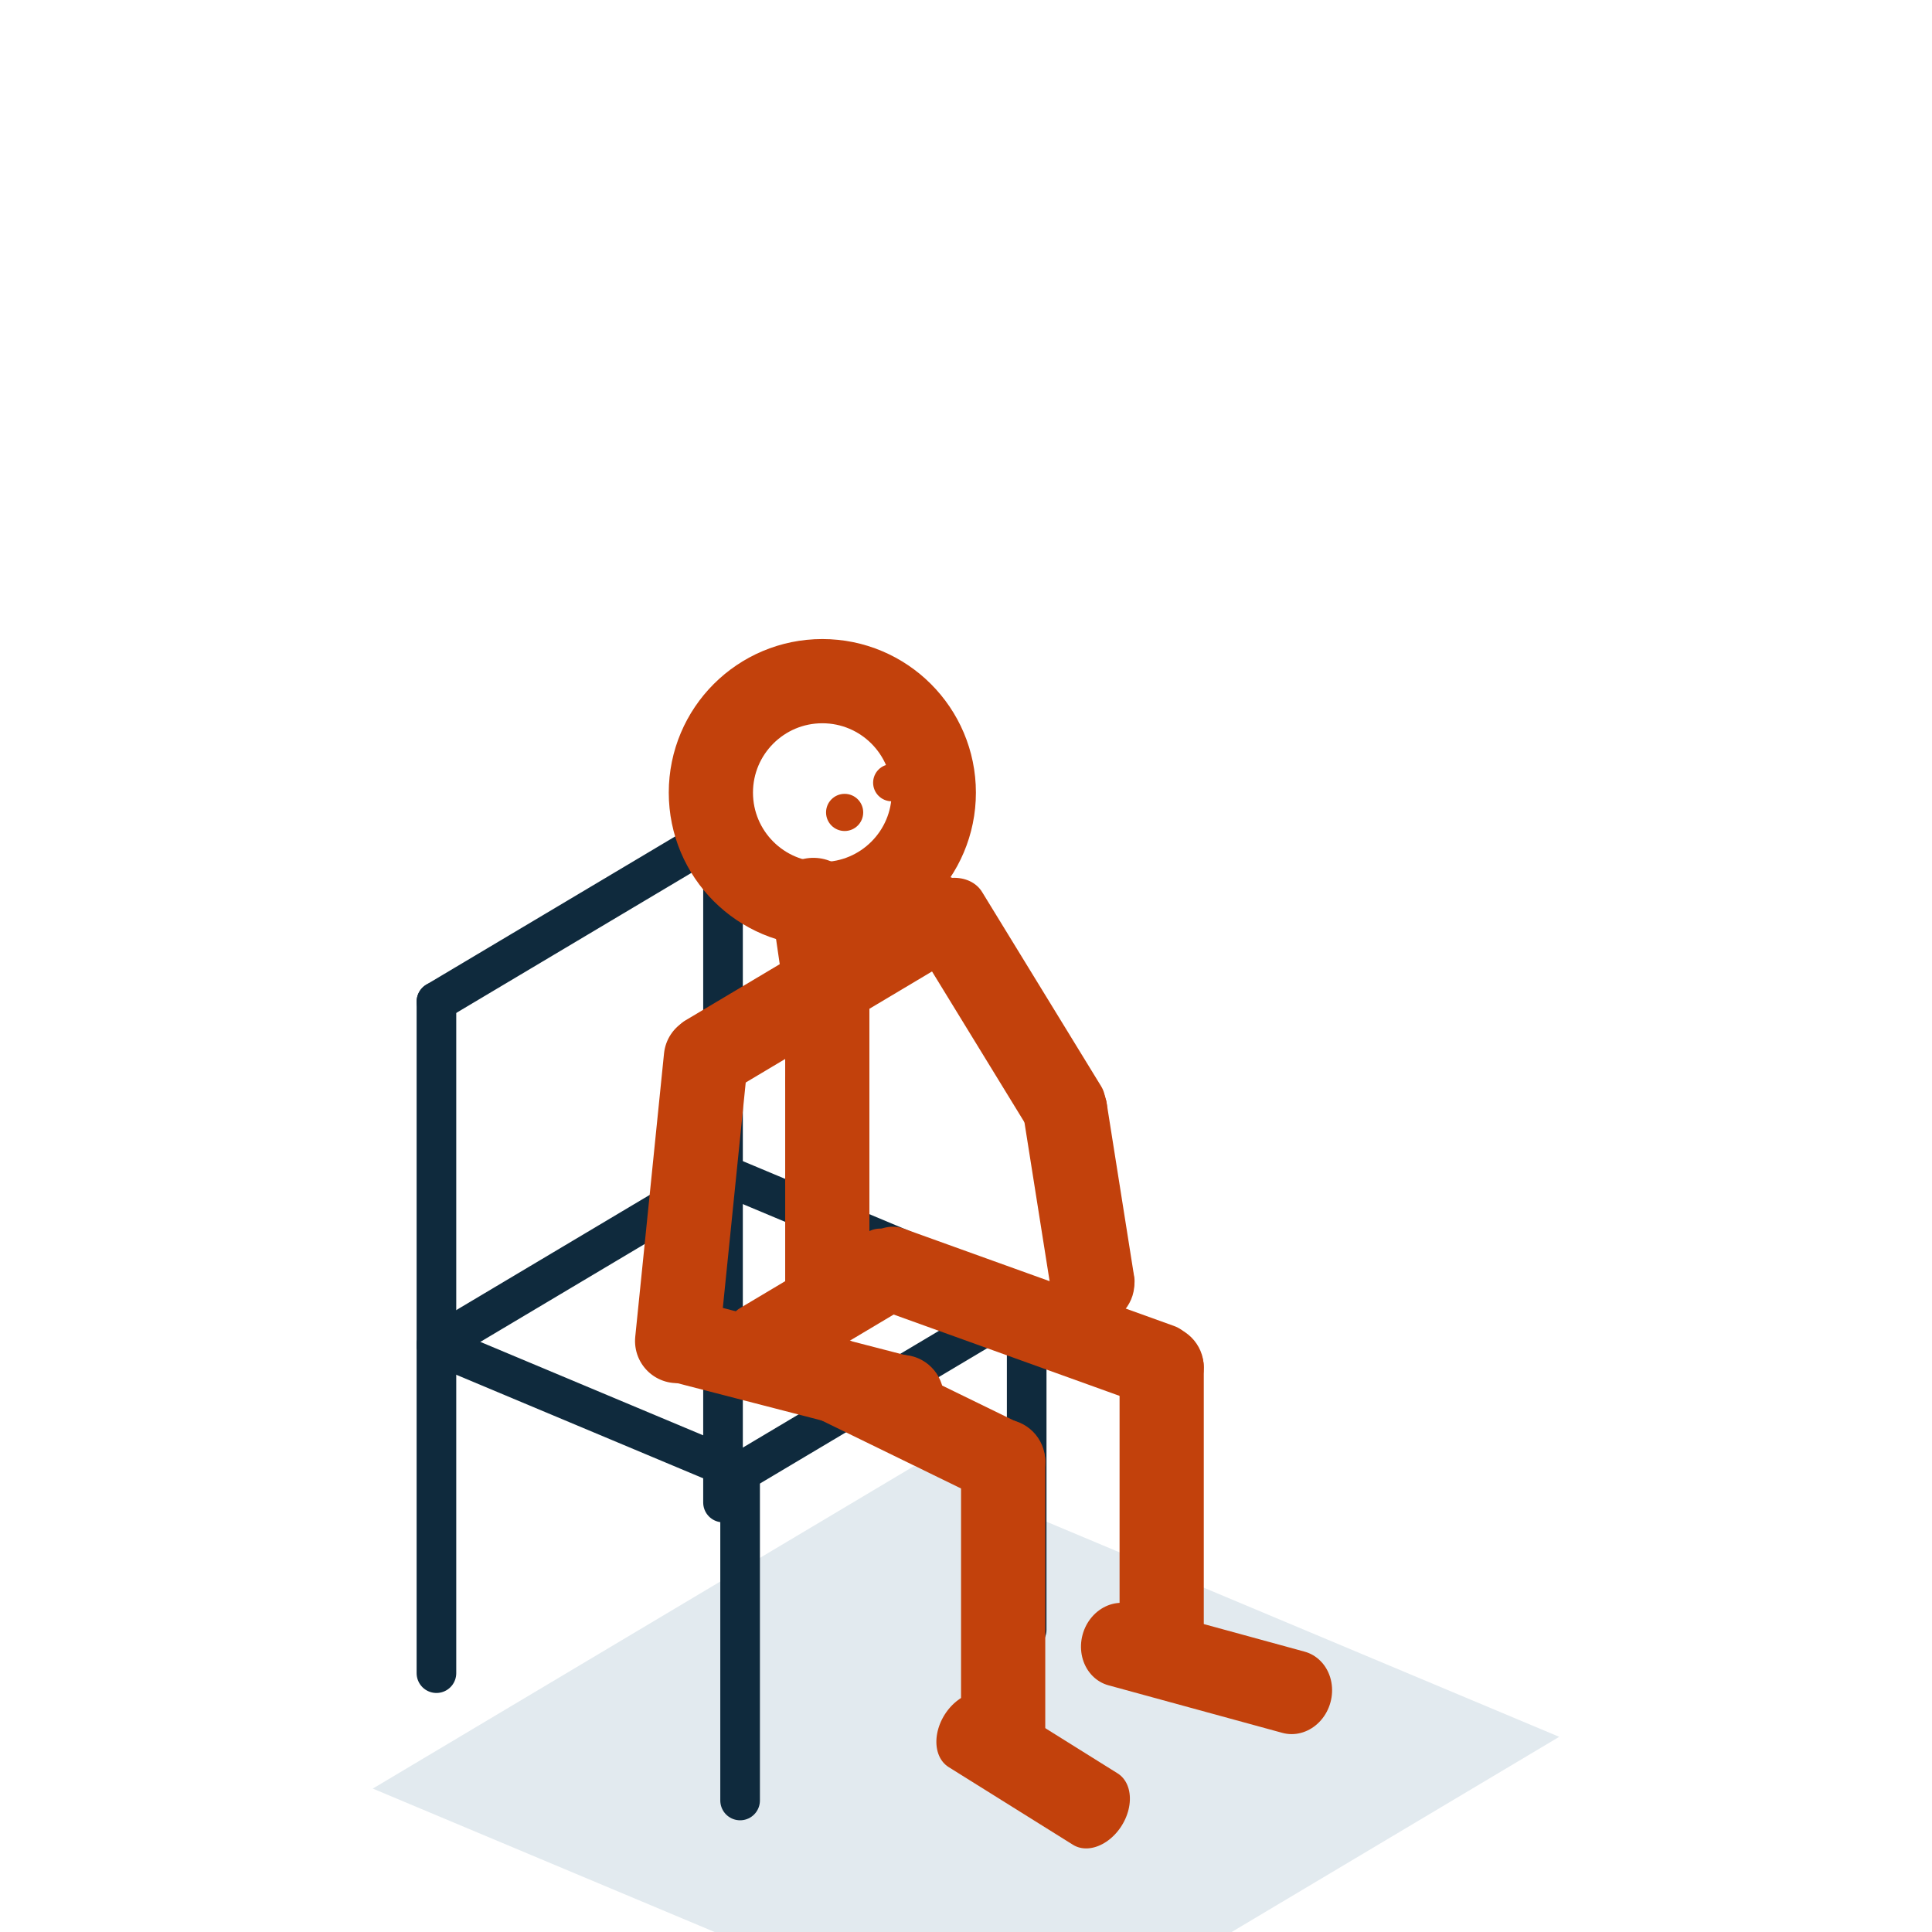
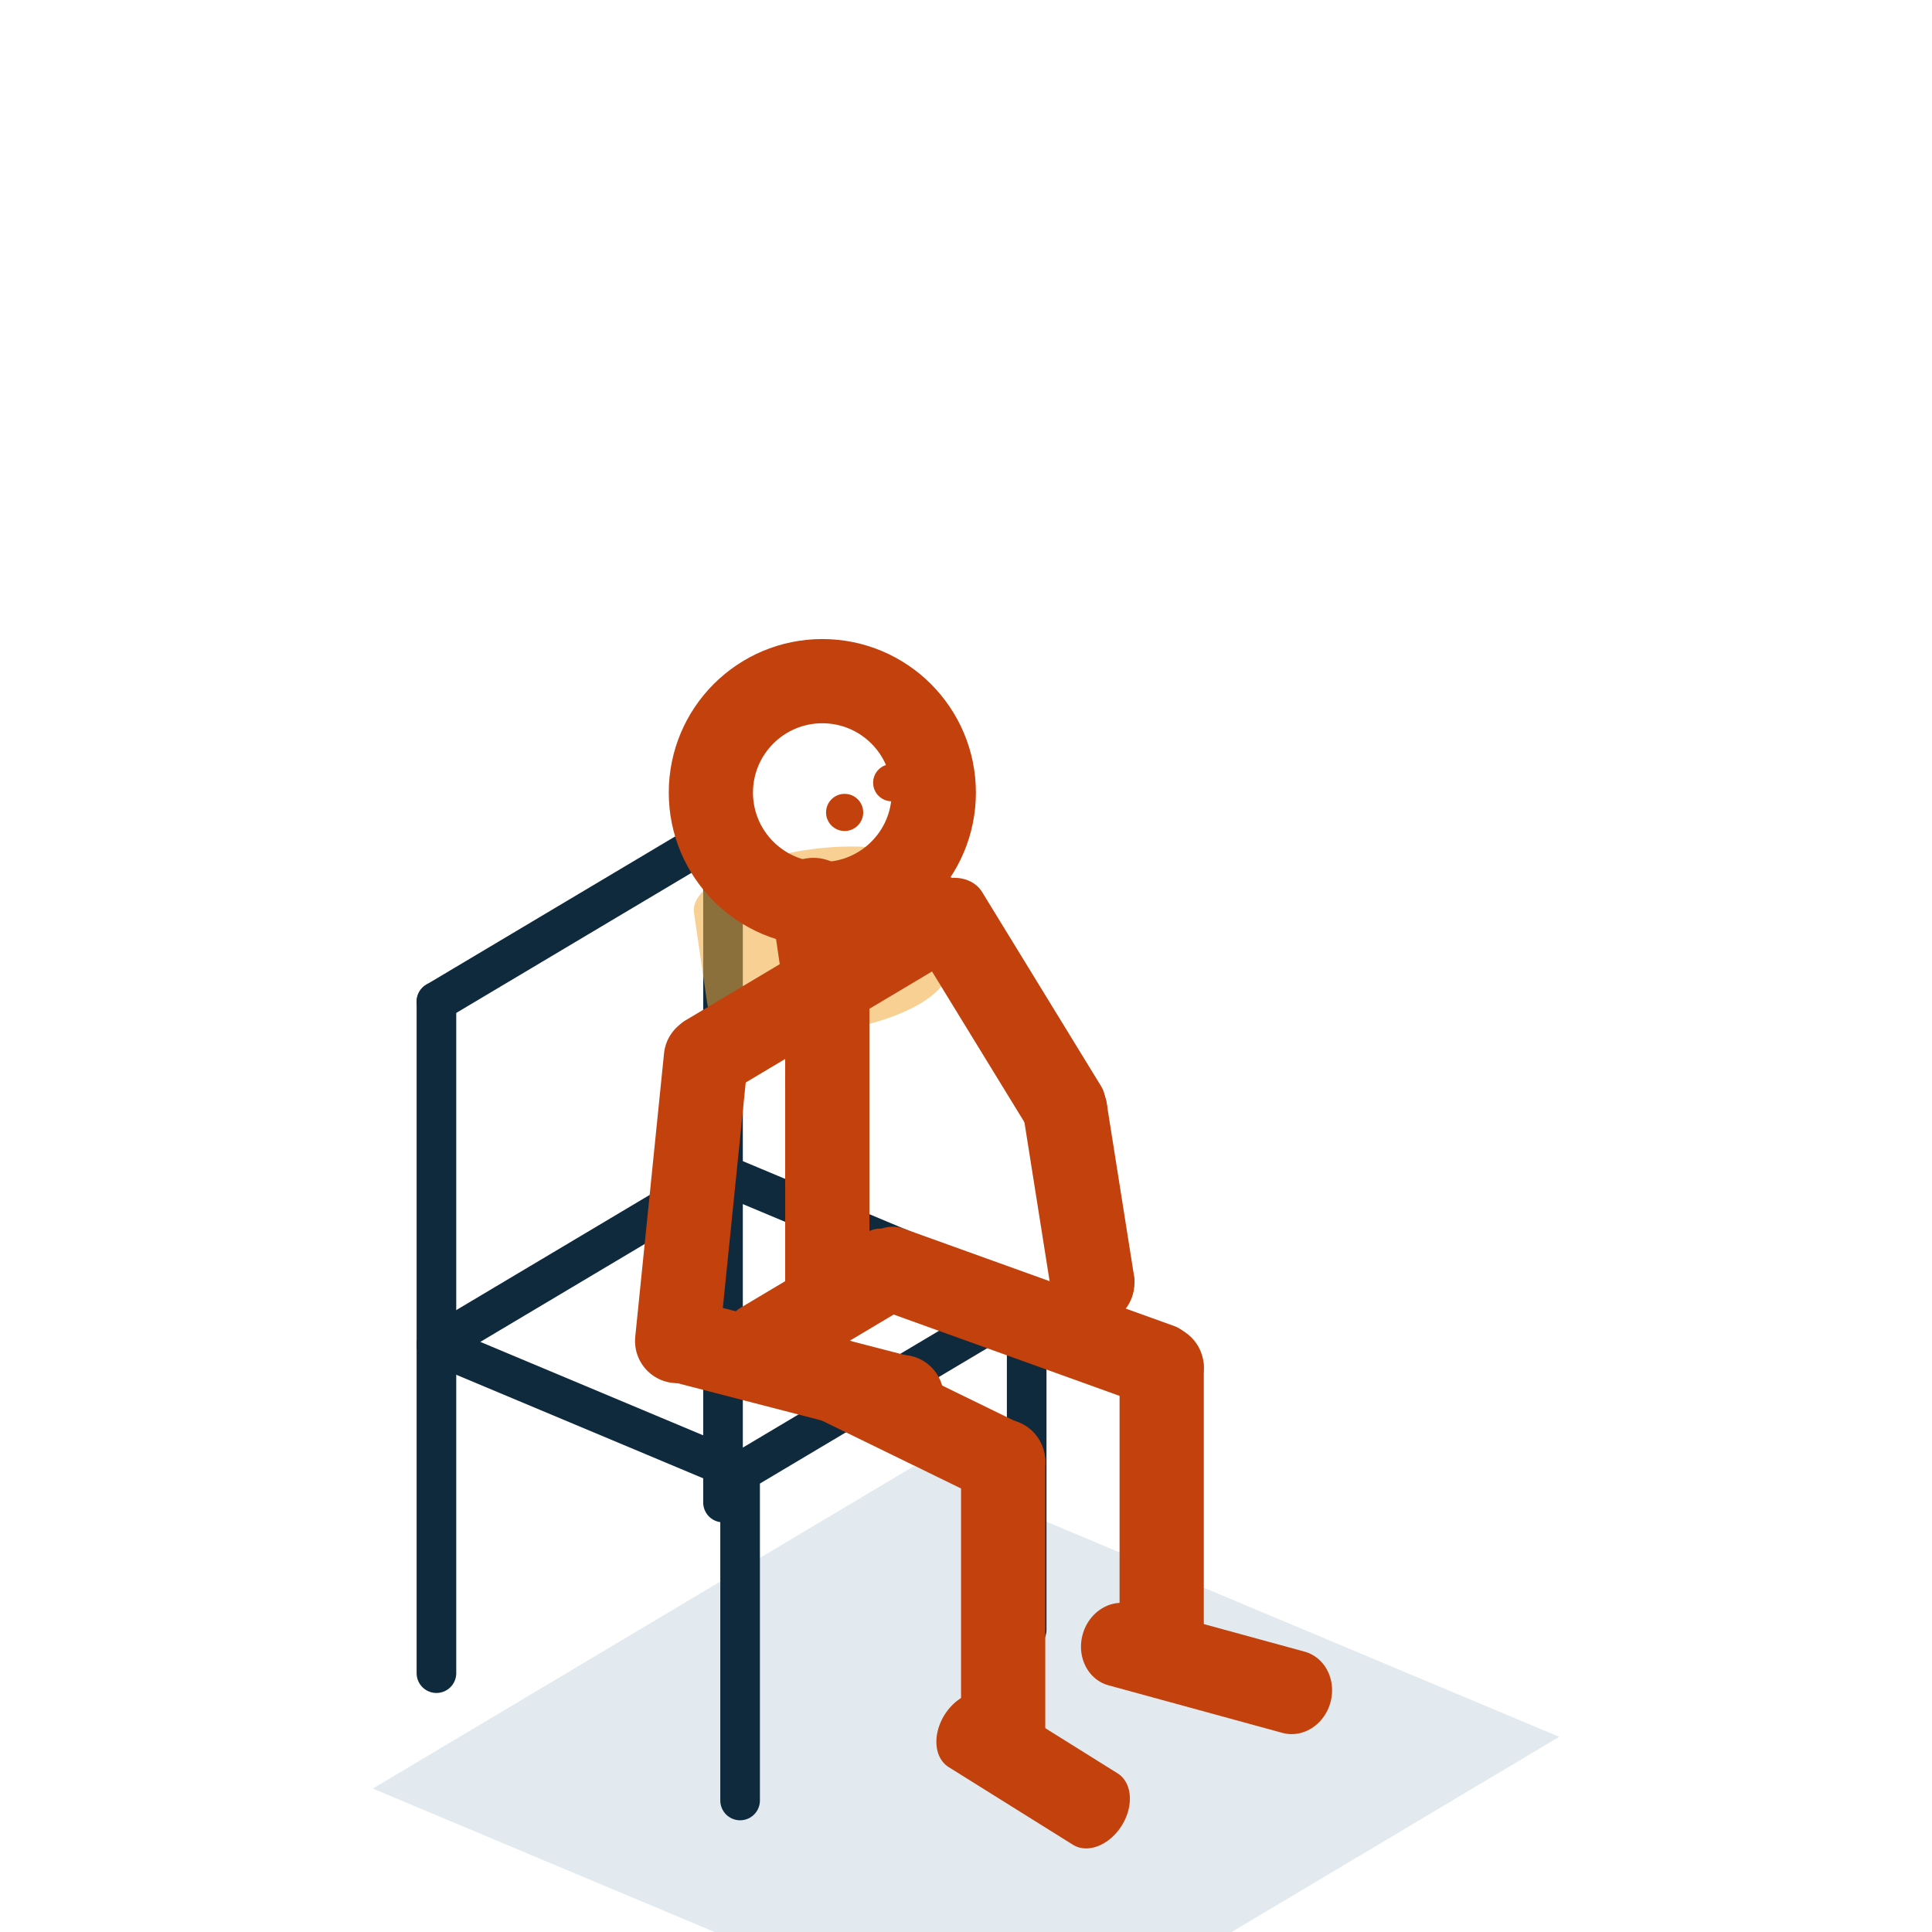
<svg xmlns="http://www.w3.org/2000/svg" class="ex ex-retraccion-cervical-iso" width="64" height="64" viewBox="-7 -15 78 78" fill="none" stroke="#C2410C" stroke-width="3.4" stroke-linecap="round" stroke-linejoin="round" role="img" aria-label="Retracción cervical — vista isométrica">
  <style>
.ex-retraccion-cervical-iso *{transform-box:view-box;transform-origin:0 0}
+ .ex-retraccion-cervical-iso .k-glow0{transform:translate(26.4px,24.8px) rotate(-188.3deg) scale(0.98,0.37);animation:retraccion-cervical-iso-glow0 4.4s linear infinite}
+ @keyframes retraccion-cervical-iso-glow0{0%{transform:translate(26.4px,24.8px) rotate(-170.5deg) scale(0,0.32)}10.98%{transform:translate(26.4px,24.8px) rotate(-170.5deg) scale(0,0.32)}12.88%{transform:translate(26.4px,24.8px) rotate(-170.6deg) scale(0,0.32)}14.77%{transform:translate(26.4px,24.8px) rotate(-171.1deg) scale(0,0.32)}16.67%{transform:translate(26.4px,24.8px) rotate(-172.8deg) scale(0,0.33)}18.56%{transform:translate(26.4px,24.8px) rotate(-175.9deg) scale(0,0.34)}20.45%{transform:translate(26.4px,24.8px) rotate(-180deg) scale(0,0.35)}22.35%{transform:translate(26.4px,24.8px) rotate(-183.8deg) scale(0,0.36)}24.24%{transform:translate(26.4px,24.8px) rotate(-186.5deg) scale(0,0.36)}26.14%{transform:translate(26.4px,24.8px) rotate(-187.9deg) scale(0,0.37)}28.03%{transform:translate(26.4px,24.8px) rotate(-188.3deg) scale(0,0.37)}31.82%{transform:translate(26.4px,24.8px) rotate(-188.3deg) scale(0,0.37)}35.61%{transform:translate(26.4px,24.8px) rotate(-188.3deg) scale(0.57,0.37)}39.39%{transform:translate(26.4px,24.8px) rotate(-188.3deg) scale(0.98,0.37)}43.18%{transform:translate(26.4px,24.8px) rotate(-188.3deg) scale(0.85,0.37)}46.97%{transform:translate(26.4px,24.8px) rotate(-188.3deg) scale(0.72,0.37)}50.76%{transform:translate(26.4px,24.8px) rotate(-188.3deg) scale(0.72,0.37)}54.55%{transform:translate(26.4px,24.8px) rotate(-188.3deg) scale(0.85,0.37)}58.33%{transform:translate(26.4px,24.8px) rotate(-188.3deg) scale(0.98,0.37)}62.12%{transform:translate(26.4px,24.8px) rotate(-188.3deg) scale(0.98,0.37)}65.91%{transform:translate(26.4px,24.8px) rotate(-188.3deg) scale(0.85,0.37)}69.7%{transform:translate(26.4px,24.8px) rotate(-188.3deg) scale(0.72,0.37)}73.48%{transform:translate(26.4px,24.8px) rotate(-188.3deg) scale(0.42,0.37)}77.27%{transform:translate(26.4px,24.8px) rotate(-188.3deg) scale(0,0.37)}81.06%{transform:translate(26.4px,24.8px) rotate(-188.3deg) scale(0,0.37)}82.95%{transform:translate(26.4px,24.8px) rotate(-187.9deg) scale(0,0.37)}84.85%{transform:translate(26.4px,24.8px) rotate(-186.5deg) scale(0,0.36)}86.74%{transform:translate(26.4px,24.8px) rotate(-183.8deg) scale(0,0.36)}88.64%{transform:translate(26.4px,24.8px) rotate(-180deg) scale(0,0.35)}90.53%{transform:translate(26.4px,24.8px) rotate(-175.9deg) scale(0,0.34)}92.42%{transform:translate(26.4px,24.8px) rotate(-172.8deg) scale(0,0.33)}94.32%{transform:translate(26.4px,24.8px) rotate(-171.1deg) scale(0,0.32)}96.21%{transform:translate(26.4px,24.8px) rotate(-170.6deg) scale(0,0.32)}98.11%{transform:translate(26.4px,24.8px) rotate(-170.5deg) scale(0,0.32)}100%{transform:translate(26.4px,24.8px) rotate(-170.5deg) scale(0,0.32)}}
.ex-retraccion-cervical-iso .k-elbow-l{transform:translate(36px,29.8px)}
.ex-retraccion-cervical-iso .k-foot-l{transform:translate(38.2px,51.4px) rotate(-74.7deg) scaleY(0.91)}
.ex-retraccion-cervical-iso .k-fore-l{transform:translate(36px,29.8px) rotate(-9deg) scaleY(0.75)}
.ex-retraccion-cervical-iso .k-upper-l{transform:translate(31.2px,21.9px) rotate(-31.5deg) scaleY(0.8)}
.ex-retraccion-cervical-iso .k-pelvis{transform:translate(28.9px,36.2px) rotate(59.2deg) scaleY(0.75)}
.ex-retraccion-cervical-iso .k-thigh-l{transform:translate(28.9px,36.2px) rotate(-70.2deg) scaleY(0.86)}
.ex-retraccion-cervical-iso .k-shin-l{transform:translate(39.9px,40.2px) rotate(0deg) scaleY(0.87)}
.ex-retraccion-cervical-iso .k-spine0{transform:translate(26.4px,32.6px) rotate(0deg) scaleY(0.87)}
.ex-retraccion-cervical-iso .k-hand-l{transform:translate(37.1px,36.8px)}
.ex-retraccion-cervical-iso .k-spine1{transform:translate(26.4px,28.7px) rotate(0deg) scaleY(0.87)}
.ex-retraccion-cervical-iso .k-knee-l{transform:translate(39.9px,40.2px)}
.ex-retraccion-cervical-iso .k-foot-r{transform:translate(32.2px,54.9px) rotate(-58deg) scaleY(0.74)}
.ex-retraccion-cervical-iso .k-spine2{transform:translate(26.4px,24.8px) rotate(0deg) scaleY(0.87)}
.ex-retraccion-cervical-iso .k-thigh-r{transform:translate(23.8px,39.3px) rotate(-64deg) scaleY(0.8)}
.ex-retraccion-cervical-iso .k-shin-r{transform:translate(33.5px,44px) rotate(0deg) scaleY(0.87)}
.ex-retraccion-cervical-iso .k-shoulders{transform:translate(31.2px,21.9px) rotate(59.2deg) scaleY(0.75)}
- .ex-retraccion-cervical-iso .k-neck{transform:translate(25.8px,21.2px) rotate(-8.3deg) scaleY(0.92);animation:retraccion-cervical-iso-neck 3.9s linear infinite}
- @keyframes retraccion-cervical-iso-neck{0%{transform:translate(26.9px,21.6px) rotate(9.5deg) scaleY(0.81)}12.39%{transform:translate(26.9px,21.6px) rotate(9.5deg) scaleY(0.81)}14.53%{transform:translate(26.9px,21.6px) rotate(9.4deg) scaleY(0.81)}16.67%{transform:translate(26.9px,21.6px) rotate(8.9deg) scaleY(0.81)}18.8%{transform:translate(26.8px,21.5px) rotate(7.2deg) scaleY(0.82)}20.94%{transform:translate(26.6px,21.4px) rotate(4.1deg) scaleY(0.84)}23.08%{transform:translate(26.4px,21.3px) rotate(0deg) scaleY(0.87)}25.21%{transform:translate(26.1px,21.2px) rotate(-3.8deg) scaleY(0.89)}27.35%{transform:translate(26px,21.2px) rotate(-6.5deg) scaleY(0.91)}29.49%{transform:translate(25.9px,21.2px) rotate(-7.9deg) scaleY(0.92)}31.62%{transform:translate(25.8px,21.2px) rotate(-8.3deg) scaleY(0.92)}78.63%{transform:translate(25.8px,21.2px) rotate(-8.3deg) scaleY(0.92)}80.77%{transform:translate(25.9px,21.2px) rotate(-7.9deg) scaleY(0.92)}82.91%{transform:translate(26px,21.2px) rotate(-6.5deg) scaleY(0.91)}85.04%{transform:translate(26.1px,21.2px) rotate(-3.8deg) scaleY(0.89)}87.18%{transform:translate(26.4px,21.3px) rotate(0deg) scaleY(0.87)}89.32%{transform:translate(26.6px,21.4px) rotate(4.1deg) scaleY(0.84)}91.45%{transform:translate(26.8px,21.5px) rotate(7.2deg) scaleY(0.82)}93.59%{transform:translate(26.9px,21.6px) rotate(8.9deg) scaleY(0.81)}95.73%{transform:translate(26.9px,21.6px) rotate(9.4deg) scaleY(0.81)}97.86%{transform:translate(26.9px,21.6px) rotate(9.5deg) scaleY(0.81)}100%{transform:translate(26.9px,21.6px) rotate(9.5deg) scaleY(0.81)}}
+ .ex-retraccion-cervical-iso .k-neck{transform:translate(25.8px,21.2px) rotate(-8.3deg) scaleY(0.92);animation:retraccion-cervical-iso-neck 4.4s linear infinite}
+ @keyframes retraccion-cervical-iso-neck{0%{transform:translate(26.9px,21.6px) rotate(9.5deg) scaleY(0.81)}10.98%{transform:translate(26.9px,21.6px) rotate(9.5deg) scaleY(0.81)}12.88%{transform:translate(26.9px,21.6px) rotate(9.4deg) scaleY(0.81)}14.77%{transform:translate(26.9px,21.6px) rotate(8.9deg) scaleY(0.81)}16.67%{transform:translate(26.8px,21.5px) rotate(7.2deg) scaleY(0.82)}18.56%{transform:translate(26.6px,21.4px) rotate(4.1deg) scaleY(0.84)}20.45%{transform:translate(26.4px,21.3px) rotate(0deg) scaleY(0.87)}22.35%{transform:translate(26.1px,21.2px) rotate(-3.8deg) scaleY(0.89)}24.24%{transform:translate(26px,21.2px) rotate(-6.5deg) scaleY(0.91)}26.14%{transform:translate(25.9px,21.2px) rotate(-7.9deg) scaleY(0.92)}28.03%{transform:translate(25.8px,21.2px) rotate(-8.3deg) scaleY(0.92)}81.06%{transform:translate(25.8px,21.2px) rotate(-8.3deg) scaleY(0.92)}82.95%{transform:translate(25.9px,21.2px) rotate(-7.9deg) scaleY(0.92)}84.85%{transform:translate(26px,21.2px) rotate(-6.5deg) scaleY(0.91)}86.74%{transform:translate(26.1px,21.2px) rotate(-3.8deg) scaleY(0.89)}88.64%{transform:translate(26.4px,21.3px) rotate(0deg) scaleY(0.87)}90.53%{transform:translate(26.6px,21.4px) rotate(4.1deg) scaleY(0.84)}92.42%{transform:translate(26.8px,21.5px) rotate(7.2deg) scaleY(0.82)}94.32%{transform:translate(26.9px,21.6px) rotate(8.9deg) scaleY(0.81)}96.21%{transform:translate(26.9px,21.6px) rotate(9.4deg) scaleY(0.81)}98.11%{transform:translate(26.9px,21.6px) rotate(9.5deg) scaleY(0.81)}100%{transform:translate(26.9px,21.6px) rotate(9.5deg) scaleY(0.81)}}
.ex-retraccion-cervical-iso .k-hand-r{transform:translate(29.4px,41.4px)}
.ex-retraccion-cervical-iso .k-fore-r{transform:translate(20.4px,39.1px) rotate(-75.5deg) scaleY(0.98)}
.ex-retraccion-cervical-iso .k-knee-r{transform:translate(33.5px,44px)}
.ex-retraccion-cervical-iso .k-elbow-r{transform:translate(20.4px,39.1px)}
.ex-retraccion-cervical-iso .k-upper-r{transform:translate(21.5px,27.7px) rotate(5.8deg)}
- .ex-retraccion-cervical-iso .k-head{transform:translate(26.2px,17px);animation:retraccion-cervical-iso-head 3.9s linear infinite}
- @keyframes retraccion-cervical-iso-head{0%{transform:translate(26.9px,17.3px)}16.67%{transform:translate(26.9px,17.3px)}18.8%{transform:translate(26.8px,17.2px)}20.94%{transform:translate(26.7px,17.2px)}23.08%{transform:translate(26.6px,17.1px)}25.21%{transform:translate(26.4px,17px)}27.35%{transform:translate(26.3px,17px)}29.49%{transform:translate(26.3px,17px)}31.62%{transform:translate(26.2px,17px)}78.63%{transform:translate(26.2px,17px)}80.77%{transform:translate(26.3px,17px)}82.91%{transform:translate(26.3px,17px)}85.04%{transform:translate(26.4px,17px)}87.18%{transform:translate(26.6px,17.1px)}89.32%{transform:translate(26.7px,17.2px)}91.45%{transform:translate(26.8px,17.2px)}93.59%{transform:translate(26.9px,17.3px)}100%{transform:translate(26.9px,17.3px)}}
- .ex-retraccion-cervical-iso .k-eyeL{transform:translate(29px,16.6px);animation:retraccion-cervical-iso-eyeL 3.9s linear infinite}
- @keyframes retraccion-cervical-iso-eyeL{0%{transform:translate(29.6px,16.7px)}14.53%{transform:translate(29.6px,16.7px)}16.67%{transform:translate(29.6px,16.6px)}18.8%{transform:translate(29.6px,16.6px)}20.94%{transform:translate(29.5px,16.6px)}23.08%{transform:translate(29.3px,16.6px)}25.21%{transform:translate(29.2px,16.6px)}27.35%{transform:translate(29.1px,16.6px)}29.49%{transform:translate(29px,16.6px)}80.77%{transform:translate(29px,16.6px)}82.91%{transform:translate(29.1px,16.6px)}85.04%{transform:translate(29.2px,16.6px)}87.18%{transform:translate(29.3px,16.6px)}89.32%{transform:translate(29.5px,16.6px)}91.45%{transform:translate(29.6px,16.6px)}93.59%{transform:translate(29.6px,16.6px)}95.73%{transform:translate(29.6px,16.7px)}100%{transform:translate(29.6px,16.7px)}}
- .ex-retraccion-cervical-iso .k-eyeR{transform:translate(27.1px,17.8px);animation:retraccion-cervical-iso-eyeR 3.9s linear infinite}
- @keyframes retraccion-cervical-iso-eyeR{0%{transform:translate(27.7px,17.8px)}16.67%{transform:translate(27.7px,17.8px)}18.8%{transform:translate(27.6px,17.8px)}20.94%{transform:translate(27.5px,17.8px)}23.08%{transform:translate(27.4px,17.7px)}25.21%{transform:translate(27.3px,17.7px)}27.35%{transform:translate(27.2px,17.8px)}29.49%{transform:translate(27.1px,17.8px)}80.77%{transform:translate(27.1px,17.8px)}82.91%{transform:translate(27.2px,17.8px)}85.04%{transform:translate(27.3px,17.7px)}87.18%{transform:translate(27.4px,17.7px)}89.32%{transform:translate(27.5px,17.8px)}91.45%{transform:translate(27.6px,17.8px)}93.59%{transform:translate(27.7px,17.8px)}100%{transform:translate(27.7px,17.8px)}}
- .ex-retraccion-cervical-iso .k-face{transform:translate(30.5px,19.3px);animation:retraccion-cervical-iso-face 3.9s linear infinite}
- @keyframes retraccion-cervical-iso-face{0%{transform:translate(31.2px,19.1px)}16.67%{transform:translate(31.2px,19.1px)}18.8%{transform:translate(31.1px,19.1px)}20.94%{transform:translate(31px,19.1px)}23.08%{transform:translate(30.8px,19.1px)}25.21%{transform:translate(30.7px,19.2px)}27.35%{transform:translate(30.6px,19.3px)}29.49%{transform:translate(30.5px,19.3px)}80.77%{transform:translate(30.5px,19.3px)}82.91%{transform:translate(30.6px,19.3px)}85.04%{transform:translate(30.7px,19.2px)}87.18%{transform:translate(30.8px,19.1px)}89.32%{transform:translate(31px,19.1px)}91.45%{transform:translate(31.1px,19.1px)}93.59%{transform:translate(31.2px,19.1px)}100%{transform:translate(31.2px,19.1px)}}
+ .ex-retraccion-cervical-iso .k-head{transform:translate(26.2px,17px);animation:retraccion-cervical-iso-head 4.4s linear infinite}
+ @keyframes retraccion-cervical-iso-head{0%{transform:translate(26.9px,17.3px)}14.77%{transform:translate(26.9px,17.3px)}16.67%{transform:translate(26.8px,17.2px)}18.56%{transform:translate(26.7px,17.2px)}20.45%{transform:translate(26.6px,17.1px)}22.35%{transform:translate(26.4px,17px)}24.24%{transform:translate(26.3px,17px)}26.14%{transform:translate(26.3px,17px)}28.03%{transform:translate(26.2px,17px)}81.06%{transform:translate(26.2px,17px)}82.95%{transform:translate(26.3px,17px)}84.85%{transform:translate(26.3px,17px)}86.74%{transform:translate(26.4px,17px)}88.64%{transform:translate(26.6px,17.1px)}90.53%{transform:translate(26.7px,17.2px)}92.42%{transform:translate(26.8px,17.2px)}94.32%{transform:translate(26.9px,17.3px)}100%{transform:translate(26.9px,17.3px)}}
+ .ex-retraccion-cervical-iso .k-eyeL{transform:translate(29px,16.6px);animation:retraccion-cervical-iso-eyeL 4.4s linear infinite}
+ @keyframes retraccion-cervical-iso-eyeL{0%{transform:translate(29.6px,16.7px)}12.88%{transform:translate(29.6px,16.7px)}14.77%{transform:translate(29.6px,16.6px)}16.67%{transform:translate(29.6px,16.6px)}18.56%{transform:translate(29.5px,16.6px)}20.45%{transform:translate(29.3px,16.6px)}22.35%{transform:translate(29.2px,16.6px)}24.24%{transform:translate(29.1px,16.6px)}26.14%{transform:translate(29px,16.6px)}82.95%{transform:translate(29px,16.6px)}84.85%{transform:translate(29.1px,16.6px)}86.74%{transform:translate(29.2px,16.6px)}88.64%{transform:translate(29.3px,16.6px)}90.53%{transform:translate(29.5px,16.6px)}92.42%{transform:translate(29.6px,16.6px)}94.32%{transform:translate(29.6px,16.6px)}96.21%{transform:translate(29.6px,16.7px)}100%{transform:translate(29.6px,16.7px)}}
+ .ex-retraccion-cervical-iso .k-eyeR{transform:translate(27.1px,17.8px);animation:retraccion-cervical-iso-eyeR 4.4s linear infinite}
+ @keyframes retraccion-cervical-iso-eyeR{0%{transform:translate(27.7px,17.8px)}14.77%{transform:translate(27.7px,17.8px)}16.67%{transform:translate(27.6px,17.8px)}18.56%{transform:translate(27.5px,17.8px)}20.45%{transform:translate(27.4px,17.7px)}22.35%{transform:translate(27.3px,17.7px)}24.24%{transform:translate(27.2px,17.8px)}26.14%{transform:translate(27.1px,17.8px)}82.95%{transform:translate(27.1px,17.8px)}84.85%{transform:translate(27.2px,17.8px)}86.74%{transform:translate(27.3px,17.7px)}88.64%{transform:translate(27.4px,17.7px)}90.53%{transform:translate(27.5px,17.8px)}92.42%{transform:translate(27.6px,17.8px)}94.32%{transform:translate(27.7px,17.8px)}100%{transform:translate(27.7px,17.8px)}}
+ .ex-retraccion-cervical-iso .k-face{transform:translate(30.5px,19.3px);animation:retraccion-cervical-iso-face 4.4s linear infinite}
+ @keyframes retraccion-cervical-iso-face{0%{transform:translate(31.2px,19.1px)}14.77%{transform:translate(31.2px,19.1px)}16.67%{transform:translate(31.1px,19.1px)}18.56%{transform:translate(31px,19.1px)}20.45%{transform:translate(30.8px,19.1px)}22.35%{transform:translate(30.7px,19.2px)}24.24%{transform:translate(30.6px,19.3px)}26.14%{transform:translate(30.5px,19.3px)}82.95%{transform:translate(30.5px,19.3px)}84.85%{transform:translate(30.6px,19.3px)}86.74%{transform:translate(30.7px,19.2px)}88.64%{transform:translate(30.8px,19.1px)}90.53%{transform:translate(31px,19.1px)}92.42%{transform:translate(31.1px,19.1px)}94.32%{transform:translate(31.2px,19.1px)}100%{transform:translate(31.2px,19.1px)}}
@media (prefers-reduced-motion: reduce){.ex-retraccion-cervical-iso *{animation:none !important}}
</style>
  <polygon points="29.9,44.19 55.95,55.12 34.1,68.14 8.05,57.21" fill="#E2EAEF" stroke="none" />
  <line x1="22.19" y1="32.41" x2="22.19" y2="45.66" stroke="#0F2A3D" stroke-width="1.6" />
  <line x1="22.19" y1="32.41" x2="22.19" y2="18.55" stroke="#0F2A3D" stroke-width="1.6" />
  <line x1="22.19" y1="32.41" x2="34.45" y2="37.55" stroke="#0F2A3D" stroke-width="1.6" />
  <line x1="34.45" y1="37.55" x2="34.45" y2="50.8" stroke="#0F2A3D" stroke-width="1.6" />
  <line x1="22.19" y1="32.41" x2="10.62" y2="39.3" stroke="#0F2A3D" stroke-width="1.6" />
  <line x1="10.62" y1="39.3" x2="10.62" y2="52.55" stroke="#0F2A3D" stroke-width="1.6" />
  <line x1="22.19" y1="18.55" x2="10.62" y2="25.44" stroke="#0F2A3D" stroke-width="1.6" />
  <line x1="34.45" y1="37.55" x2="22.88" y2="44.44" stroke="#0F2A3D" stroke-width="1.6" />
  <line x1="10.62" y1="39.3" x2="10.62" y2="25.44" stroke="#0F2A3D" stroke-width="1.6" />
  <line x1="10.62" y1="39.3" x2="22.88" y2="44.44" stroke="#0F2A3D" stroke-width="1.6" />
  <line x1="22.88" y1="44.44" x2="22.88" y2="57.69" stroke="#0F2A3D" stroke-width="1.6" />
+   <line class="k-glow0" x1="0" y1="0" x2="0" y2="10" stroke="#F2A93B" stroke-opacity="0.55" stroke-width="10" />
  <circle class="k-elbow-l" r="1.7" fill="#C2410C" stroke="none" />
  <line class="k-foot-l" x1="0" y1="0" x2="0" y2="8" />
  <line class="k-fore-l" x1="0" y1="0" x2="0" y2="9.5" />
  <line class="k-upper-l" x1="0" y1="0" x2="0" y2="11.5" />
  <line class="k-pelvis" x1="0" y1="0" x2="0" y2="8" />
  <line class="k-thigh-l" x1="0" y1="0" x2="0" y2="13.5" />
  <line class="k-shin-l" x1="0" y1="0" x2="0" y2="13.5" />
  <line class="k-spine0" x1="0" y1="0" x2="0" y2="6" />
  <circle class="k-hand-l" r="1.7" fill="#C2410C" stroke="none" />
  <line class="k-spine1" x1="0" y1="0" x2="0" y2="4.5" />
  <circle class="k-knee-l" r="1.7" fill="#C2410C" stroke="none" />
  <line class="k-foot-r" x1="0" y1="0" x2="0" y2="8" />
  <line class="k-spine2" x1="0" y1="0" x2="0" y2="4.5" />
  <line class="k-thigh-r" x1="0" y1="0" x2="0" y2="13.5" />
  <line class="k-shin-r" x1="0" y1="0" x2="0" y2="13.5" />
  <line class="k-shoulders" x1="0" y1="0" x2="0" y2="15" />
  <line class="k-neck" x1="0" y1="0" x2="0" y2="4" />
  <circle class="k-hand-r" r="1.7" fill="#C2410C" stroke="none" />
  <line class="k-fore-r" x1="0" y1="0" x2="0" y2="9.5" />
  <circle class="k-knee-r" r="1.7" fill="#C2410C" stroke="none" />
  <circle class="k-elbow-r" r="1.7" fill="#C2410C" stroke="none" />
  <line class="k-upper-r" x1="0" y1="0" x2="0" y2="11.5" />
  <circle class="k-head" r="4.5" />
  <circle class="k-eyeL" r="0.75" fill="#C2410C" stroke="none" />
  <circle class="k-eyeR" r="0.75" fill="#C2410C" stroke="none" />
  <circle class="k-face" r="0.8" fill="#C2410C" stroke="none" />
</svg>
